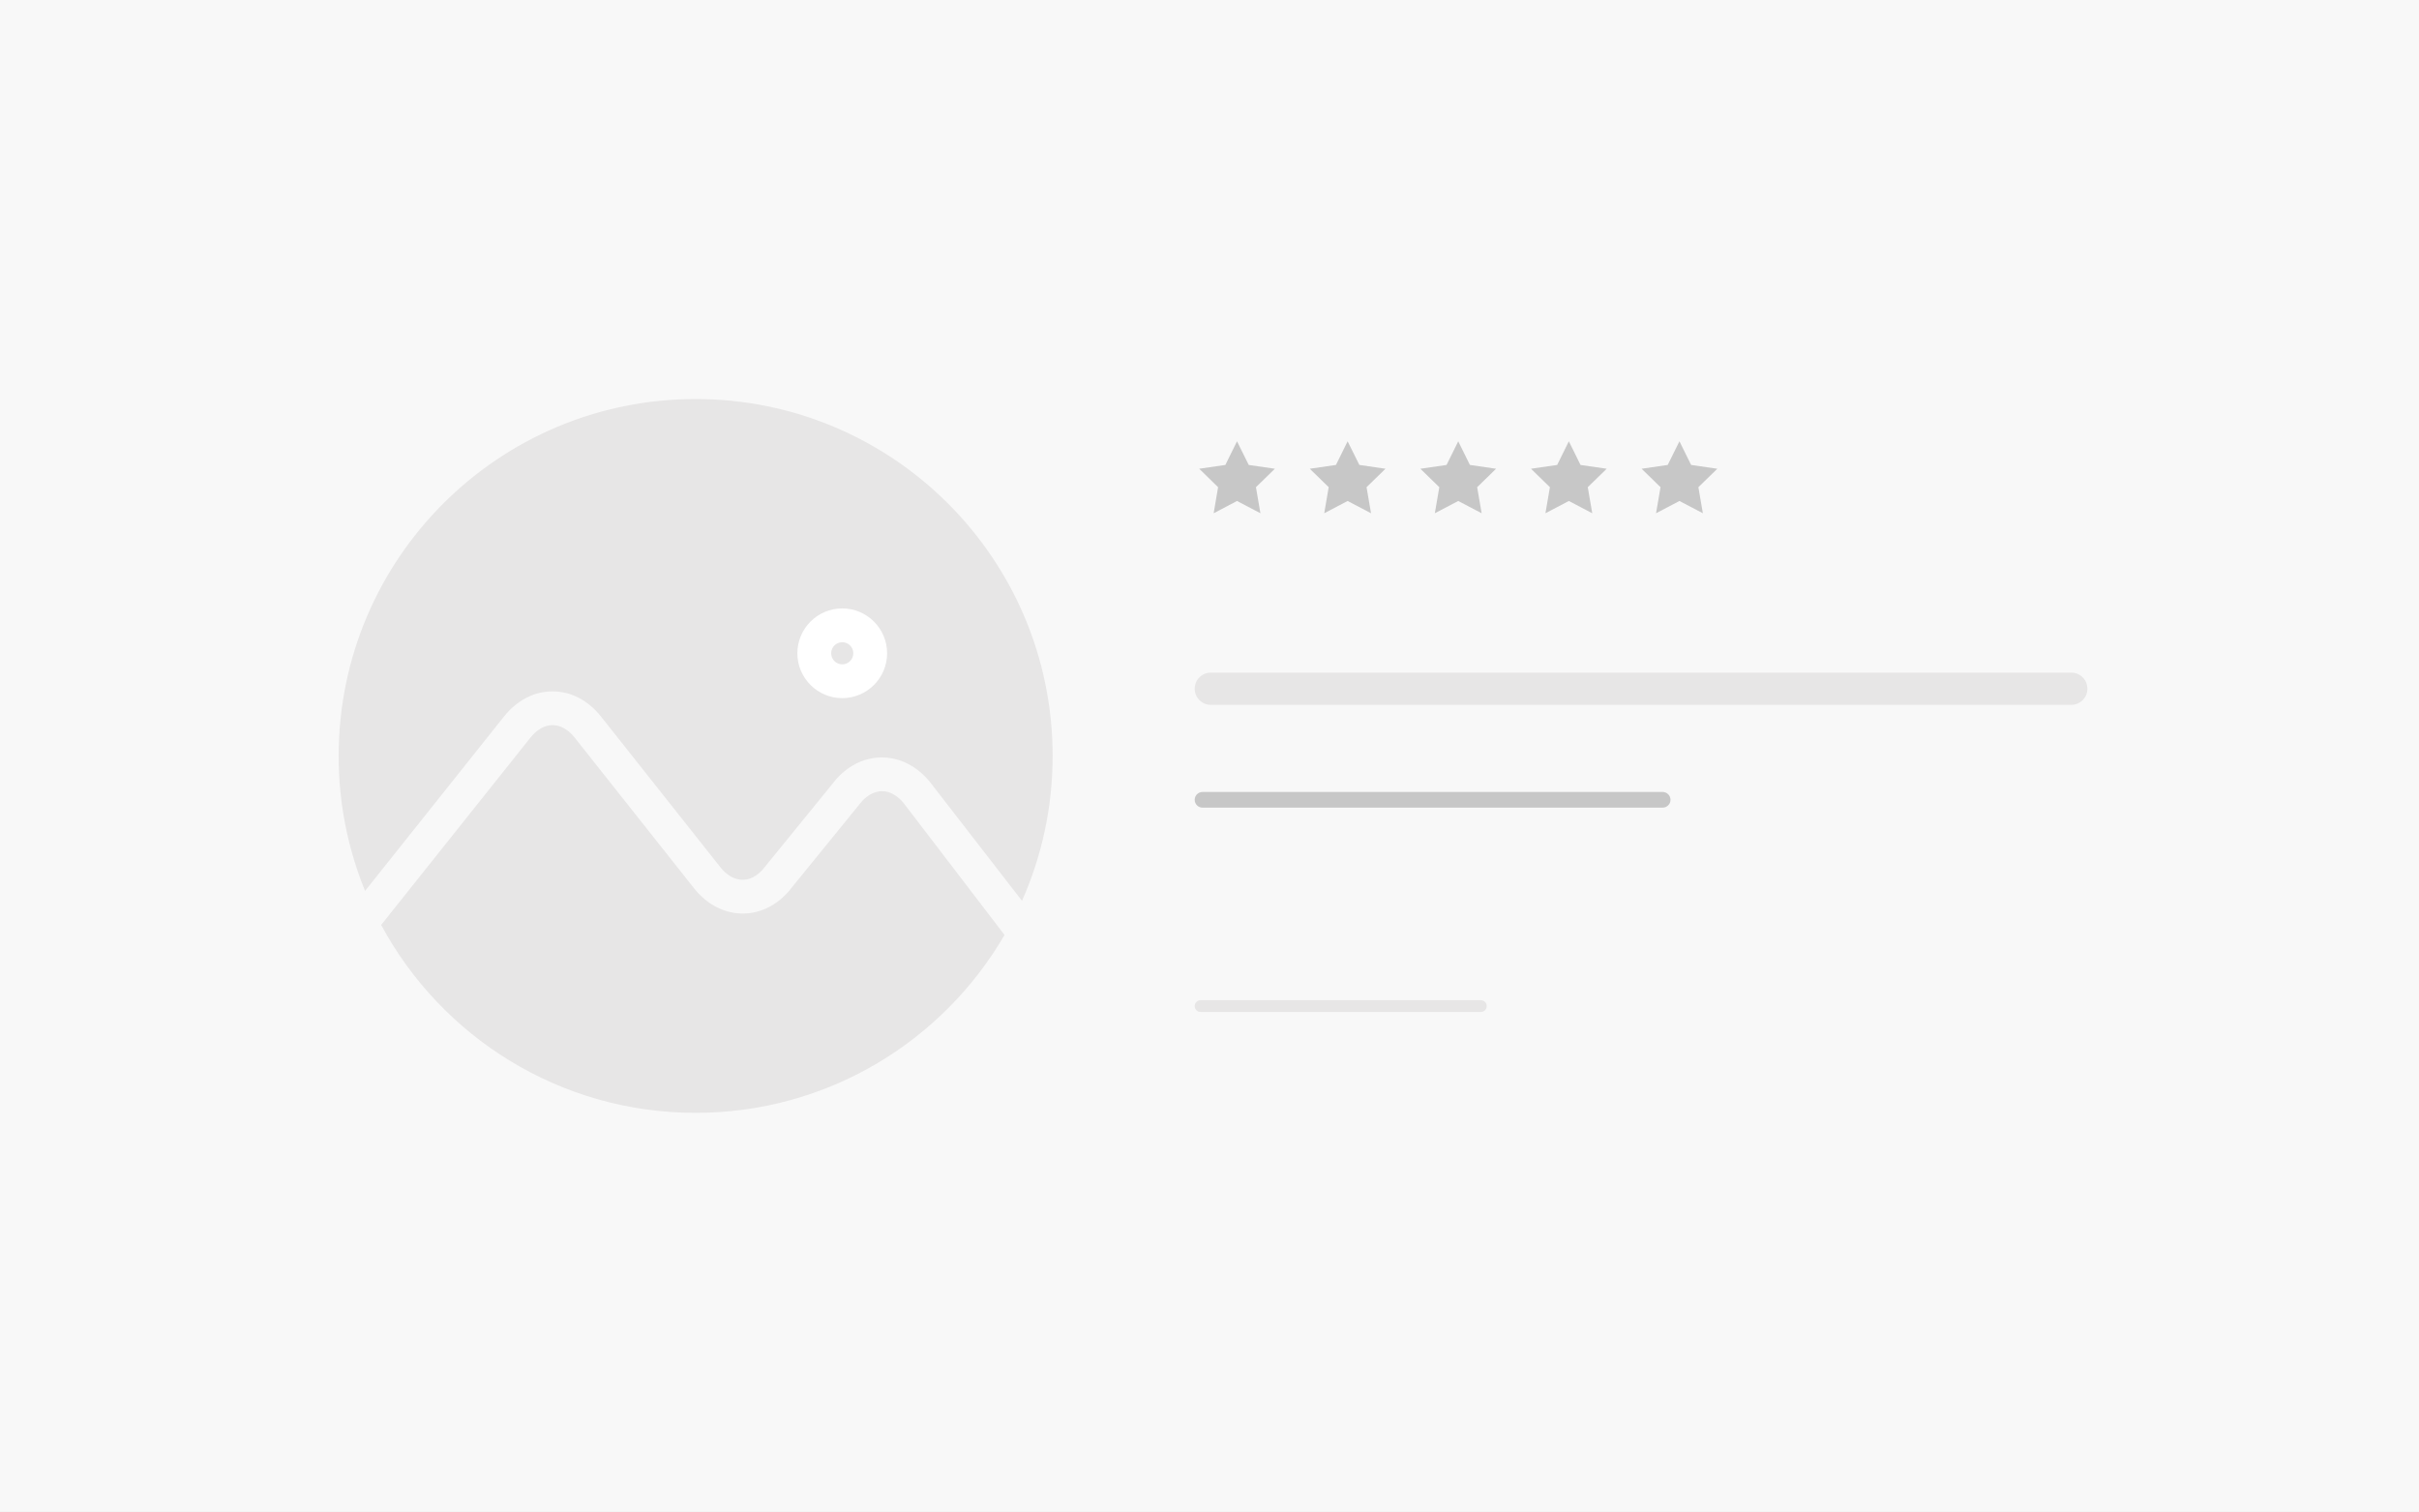
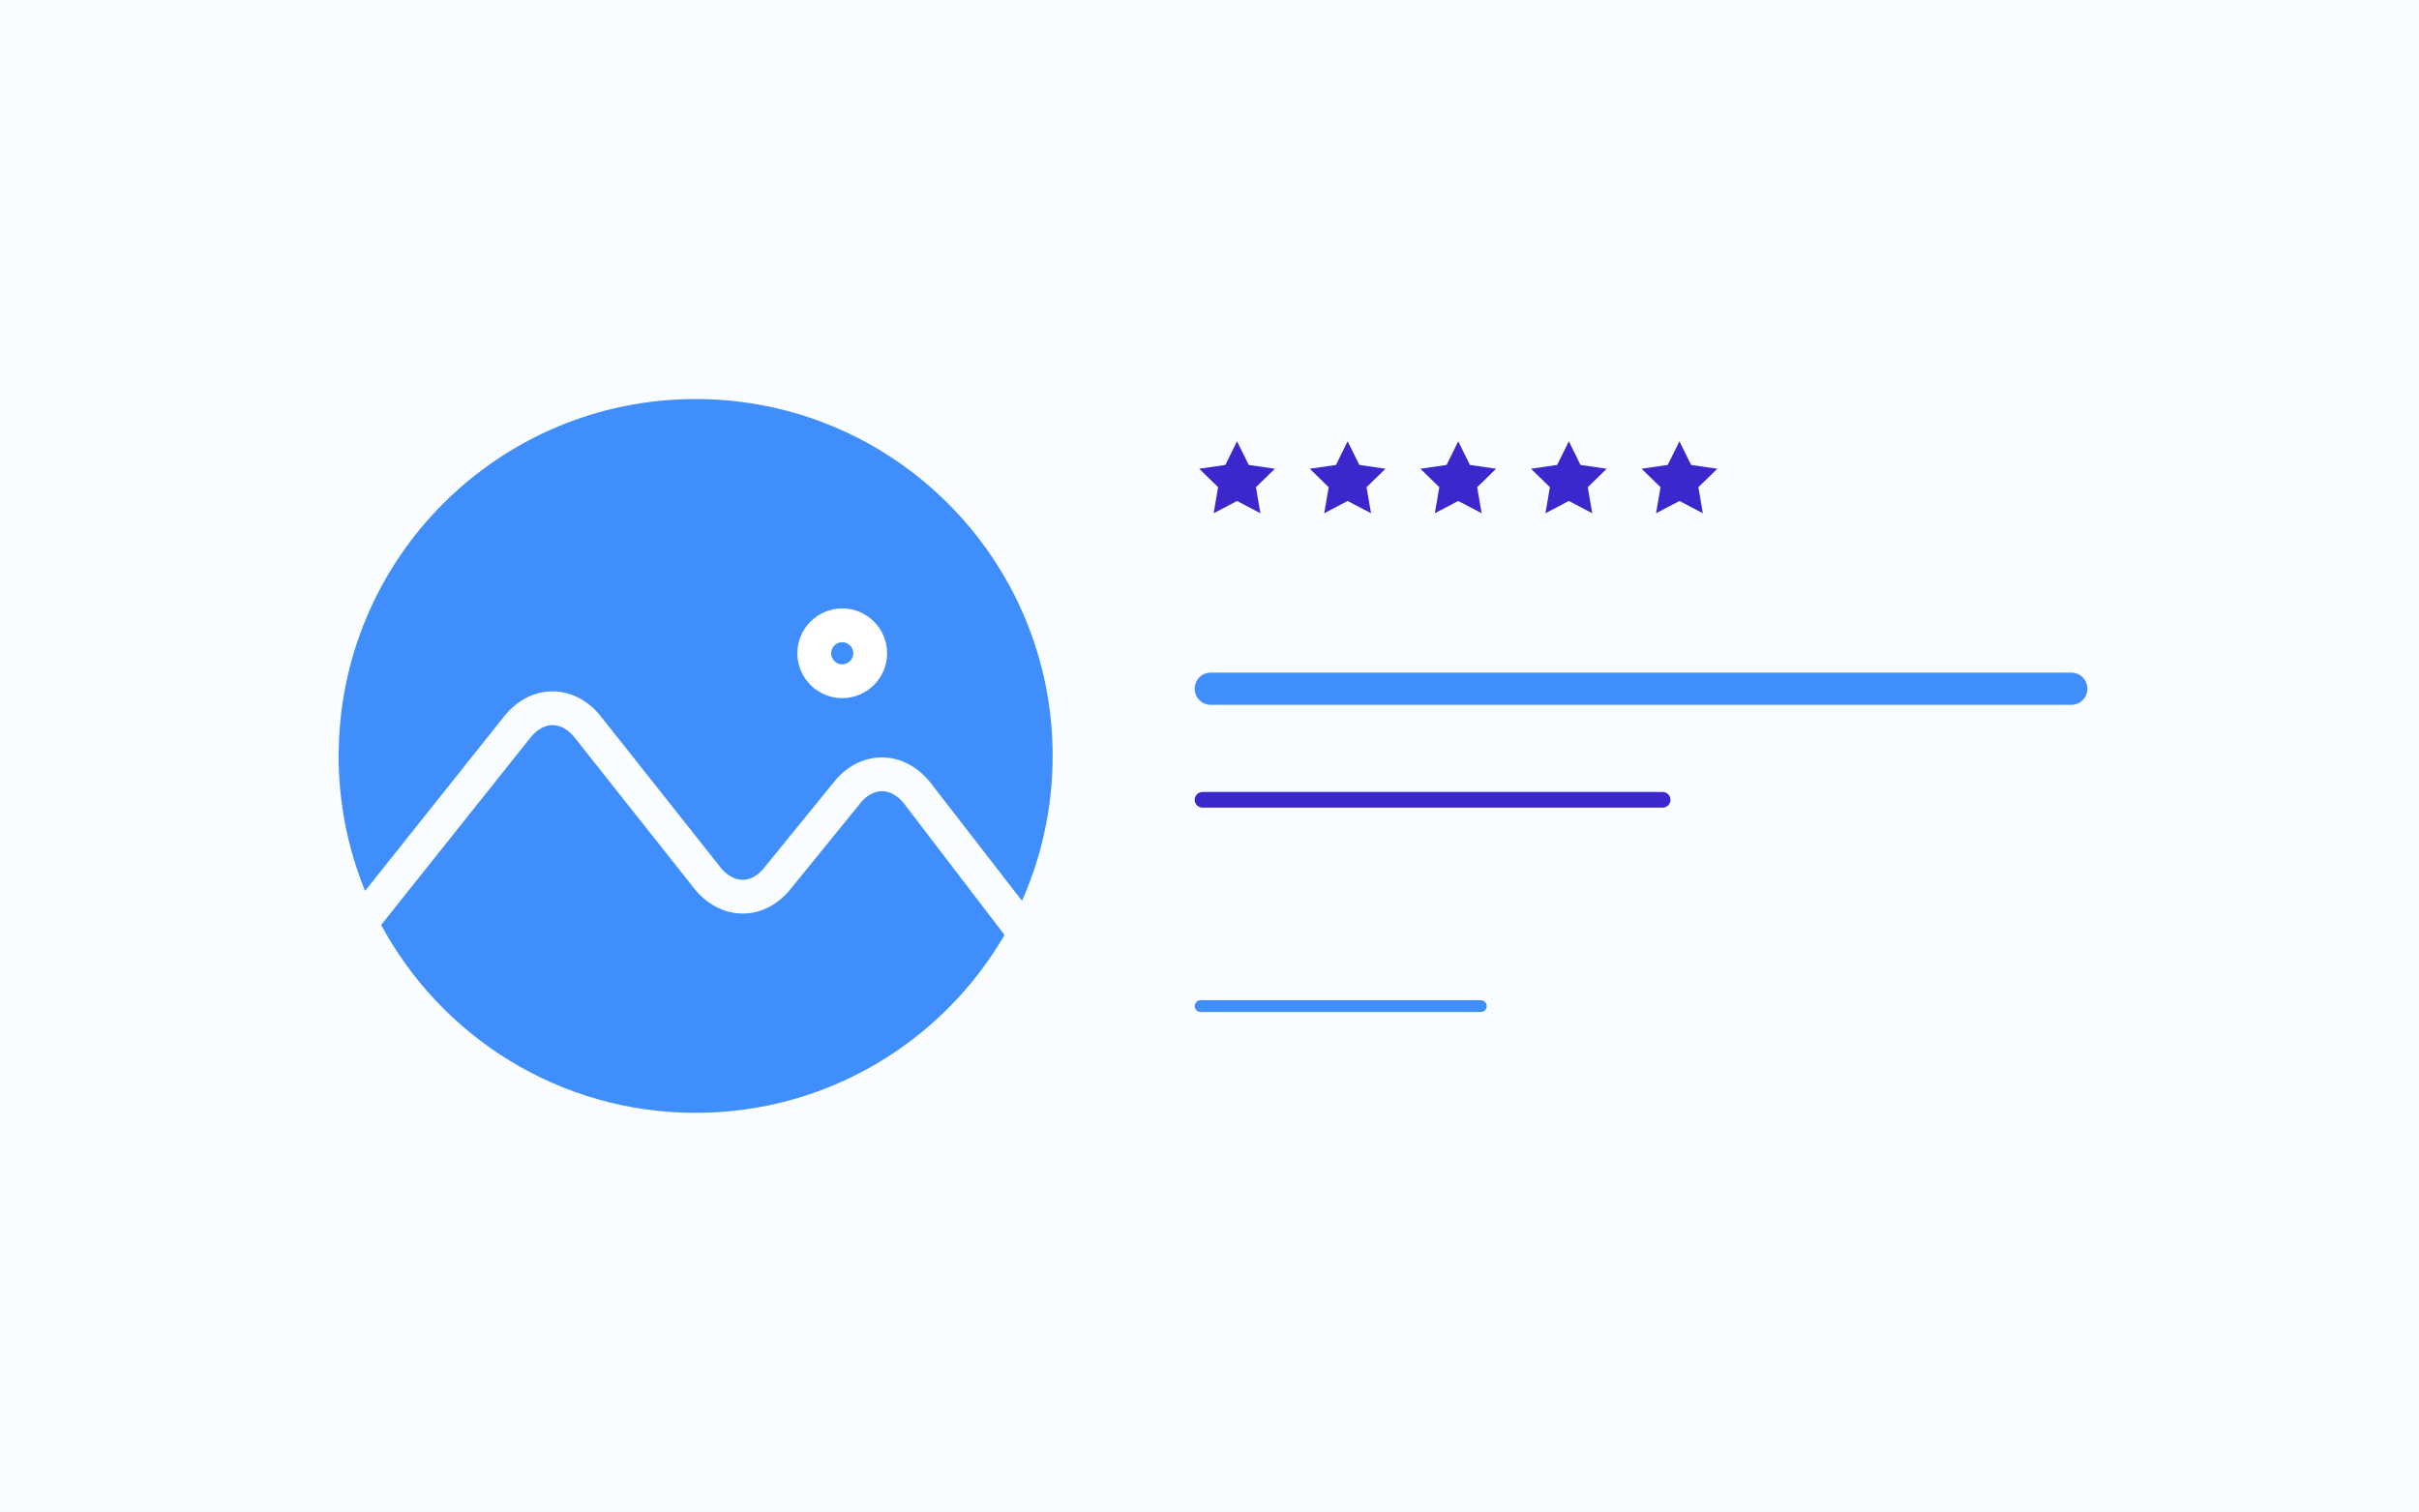
<svg xmlns="http://www.w3.org/2000/svg" width="400" height="250" fill="none">
-   <path fill="#F8F8F8" d="M0 0h400v250H0z" />
+   <path fill="#FAFDFF" d="M0 0h400v250H0z" />
  <g clip-path="url(#a)">
-     <path d="m204.55 72.99 1.94 3.91 4.32.63-3.13 3.05.74 4.31-3.87-2.03-3.86 2.03.73-4.31-3.12-3.05 4.32-.63 1.93-3.91zM222.84 72.99l1.94 3.91 4.32.63-3.13 3.05.74 4.31-3.87-2.03-3.87 2.03.74-4.31-3.13-3.05 4.33-.63 1.93-3.91zM241.13 72.99l1.93 3.91 4.33.63-3.13 3.05.74 4.31-3.87-2.03-3.87 2.03.74-4.31-3.13-3.05 4.33-.63 1.93-3.91zM259.42 72.99l1.93 3.91 4.33.63-3.13 3.05.74 4.31-3.87-2.03-3.87 2.03.74-4.31-3.13-3.05 4.33-.63 1.93-3.91zM277.71 72.99l1.93 3.91 4.33.63-3.13 3.05.74 4.31-3.87-2.03-3.87 2.03.74-4.31-3.13-3.05 4.32-.63 1.94-3.91z" fill="#C7C7C7" />
-     <path d="M342.5 111.25H200.22a2.667 2.667 0 0 0-2.67 2.665 2.667 2.667 0 0 0 2.67 2.665H342.5a2.667 2.667 0 0 0 2.67-2.665 2.667 2.667 0 0 0-2.67-2.665z" fill="#E7E6E6" />
-     <path d="M274.93 130.99h-76.08c-.718 0-1.3.58-1.3 1.295s.582 1.295 1.3 1.295h76.08c.718 0 1.3-.58 1.3-1.295s-.582-1.295-1.3-1.295z" fill="#C7C7C7" />
-     <path d="M244.86 165.43h-46.33a.978.978 0 0 0-.98.975c0 .538.439.975.98.975h46.33c.541 0 .98-.437.98-.975a.978.978 0 0 0-.98-.975z" fill="#E7E6E6" />
-     <path fill-rule="evenodd" clip-rule="evenodd" d="M166.093 154.665c-10.224 17.578-29.263 29.395-51.063 29.395-22.488 0-42.04-12.575-52.005-31.077L87.73 121.98c1.06-1.32 2.35-2.05 3.65-2.05 1.3.01 2.6.74 3.65 2.07l19.73 24.91c2.06 2.6 4.81 4.08 7.75 4.18 2.89.1 5.65-1.16 7.8-3.54.03-.04.09-.11.09-.11l12.14-14.93c1.02-1.11 2.25-1.68 3.4-1.65 1.24.03 2.49.74 3.47 1.95L166 154.5a.808.808 0 0 1 .093.165zm2.901-5.673L153.78 129.35c-2.06-2.54-4.8-3.99-7.71-4.07-2.88-.08-5.62 1.18-7.75 3.54-.03.04-.09.11-.09.11l-12.14 14.93c-1.03 1.12-2.19 1.7-3.42 1.65-1.26-.04-2.52-.77-3.54-2.06L99.4 118.54c-2.13-2.7-4.99-4.19-8.03-4.19h-.01c-3.04 0-5.88 1.48-8.02 4.16l-22.973 28.842A58.857 58.857 0 0 1 56 125.03C56 92.429 82.429 66 115.03 66s59.03 26.429 59.03 59.03c0 8.531-1.81 16.639-5.066 23.962z" fill="#E7E6E6" />
+     <path d="m204.55 72.99 1.94 3.91 4.32.63-3.13 3.05.74 4.31-3.87-2.03-3.86 2.03.73-4.31-3.12-3.05 4.32-.63 1.93-3.91zM222.84 72.99l1.94 3.91 4.32.63-3.13 3.05.74 4.31-3.87-2.03-3.87 2.03.74-4.31-3.13-3.05 4.33-.63 1.93-3.91zM241.13 72.99l1.93 3.91 4.33.63-3.13 3.05.74 4.31-3.87-2.03-3.87 2.03.74-4.31-3.13-3.05 4.33-.63 1.93-3.91zM259.42 72.99l1.93 3.91 4.33.63-3.13 3.05.74 4.31-3.87-2.03-3.87 2.03.74-4.31-3.13-3.05 4.33-.63 1.93-3.91zM277.71 72.99l1.93 3.91 4.33.63-3.13 3.05.74 4.31-3.87-2.03-3.87 2.03.74-4.31-3.13-3.05 4.32-.63 1.94-3.91z" fill="#3B28CC" />
+     <path d="M342.5 111.25H200.22a2.667 2.667 0 0 0-2.67 2.665 2.667 2.667 0 0 0 2.67 2.665H342.5a2.667 2.667 0 0 0 2.67-2.665 2.667 2.667 0 0 0-2.67-2.665z" fill="#3F8EFC" />
+     <path d="M274.93 130.99h-76.08c-.718 0-1.3.58-1.3 1.295s.582 1.295 1.3 1.295h76.08c.718 0 1.3-.58 1.3-1.295s-.582-1.295-1.3-1.295z" fill="#3B28CC" />
+     <path d="M244.86 165.43h-46.33a.978.978 0 0 0-.98.975c0 .538.439.975.98.975h46.33c.541 0 .98-.437.98-.975a.978.978 0 0 0-.98-.975z" fill="#3F8EFC" />
+     <path fill-rule="evenodd" clip-rule="evenodd" d="M166.093 154.665c-10.224 17.578-29.263 29.395-51.063 29.395-22.488 0-42.04-12.575-52.005-31.077L87.73 121.98c1.06-1.32 2.35-2.05 3.65-2.05 1.3.01 2.6.74 3.65 2.07l19.73 24.91c2.06 2.6 4.81 4.08 7.75 4.18 2.89.1 5.65-1.16 7.8-3.54.03-.04.09-.11.09-.11l12.14-14.93c1.02-1.11 2.25-1.68 3.4-1.65 1.24.03 2.49.74 3.47 1.95L166 154.5a.808.808 0 0 1 .093.165zm2.901-5.673L153.78 129.35c-2.06-2.54-4.8-3.99-7.71-4.07-2.88-.08-5.62 1.18-7.75 3.54-.03.04-.09.11-.09.11l-12.14 14.93c-1.03 1.12-2.19 1.7-3.42 1.65-1.26-.04-2.52-.77-3.54-2.06L99.4 118.54c-2.13-2.7-4.99-4.19-8.03-4.19h-.01c-3.04 0-5.88 1.48-8.02 4.16l-22.973 28.842A58.857 58.857 0 0 1 56 125.03C56 92.429 82.429 66 115.03 66s59.03 26.429 59.03 59.03c0 8.531-1.81 16.639-5.066 23.962z" fill="#3F8EFC" />
    <path d="M139.27 115.47c-4.09 0-7.42-3.33-7.42-7.42s3.33-7.42 7.42-7.42 7.42 3.33 7.42 7.42-3.33 7.42-7.42 7.42zm0-9.25a1.83 1.83 0 1 0 .002 3.662 1.83 1.83 0 0 0-.002-3.662z" fill="#fff" />
  </g>
  <defs>
    <clipPath id="a">
      <path fill="#fff" transform="translate(56 66)" d="M0 0h289.17v118.06H0z" />
    </clipPath>
  </defs>
</svg>
